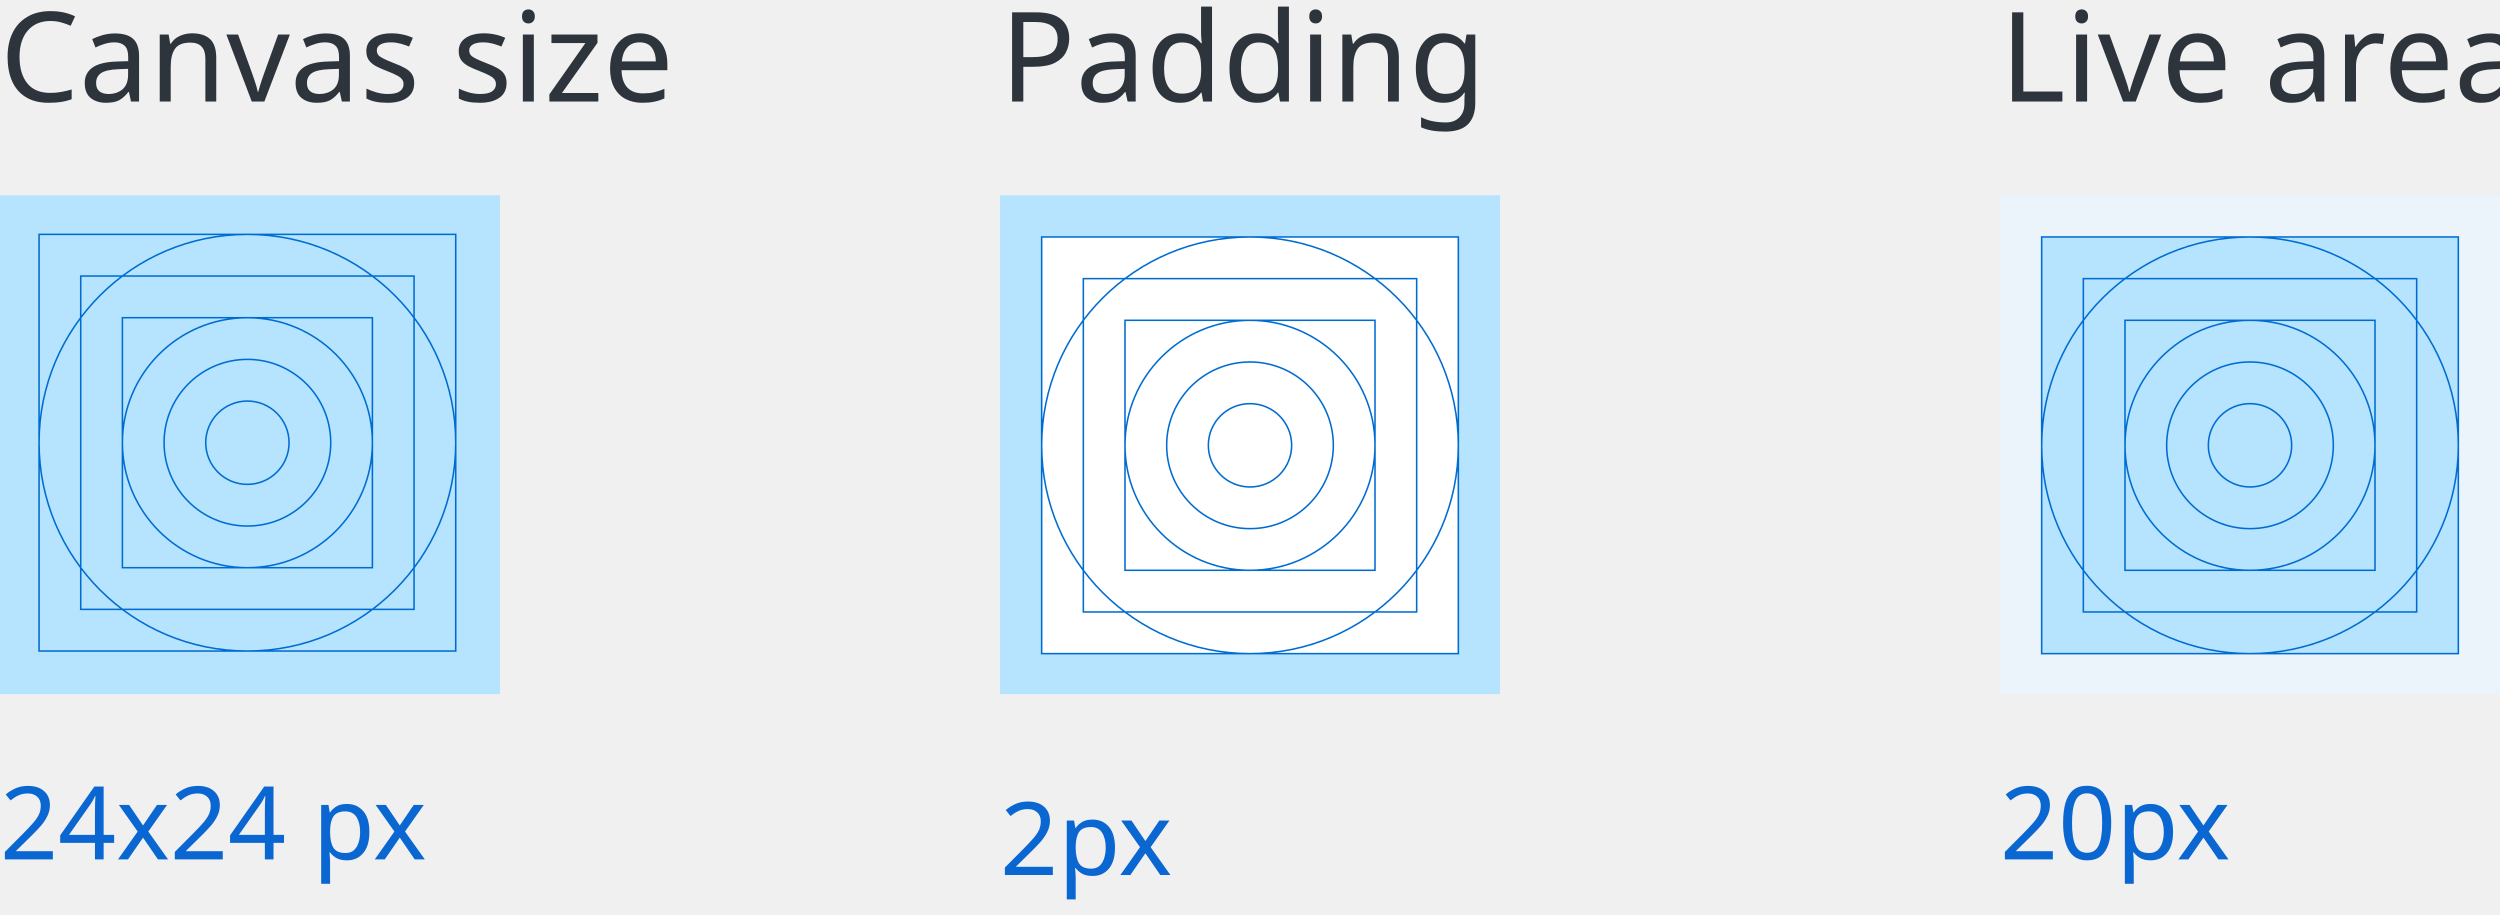
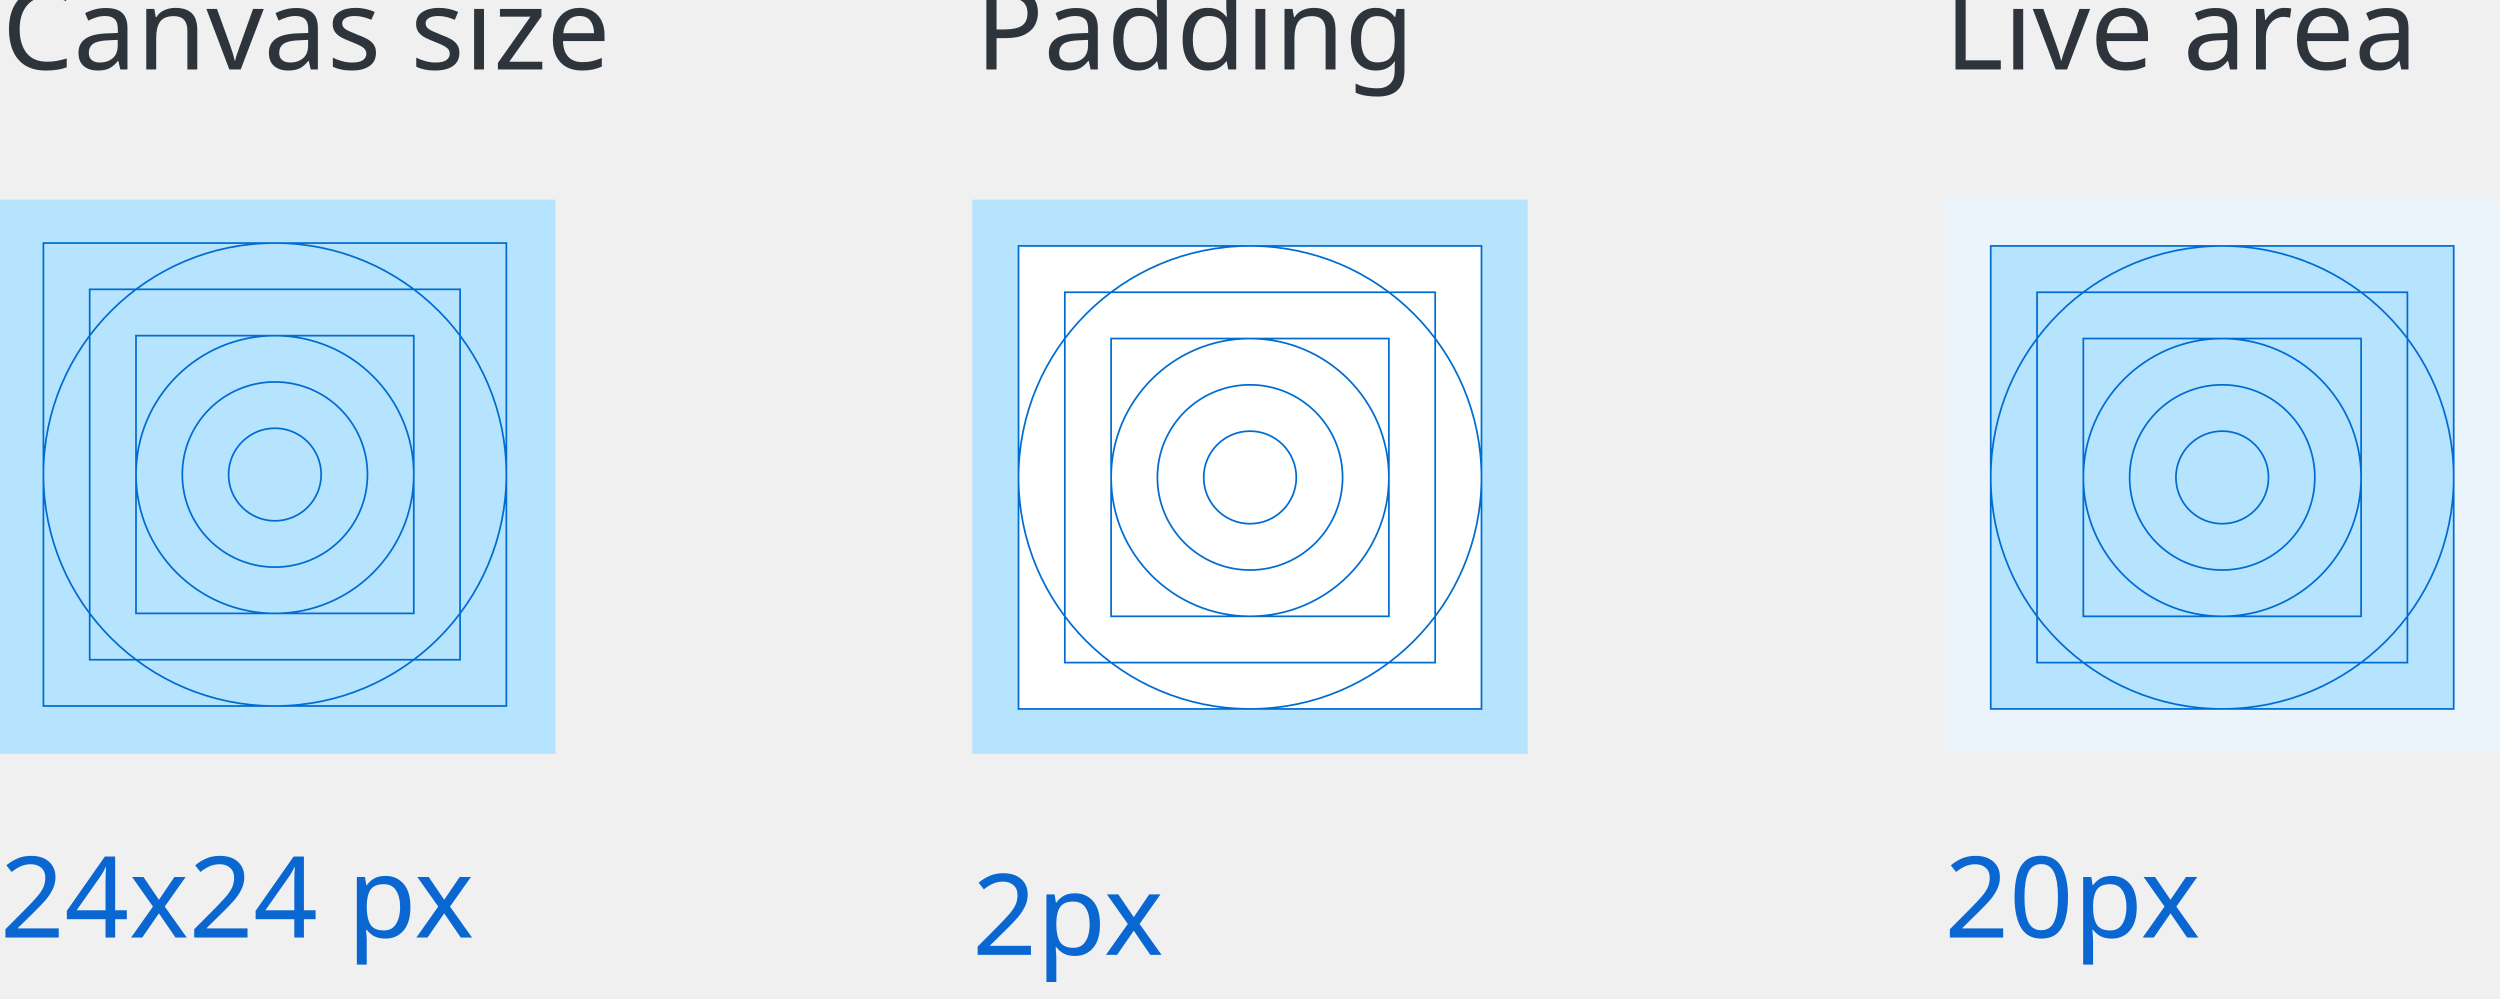
- <svg xmlns="http://www.w3.org/2000/svg" width="320px" height="117px" viewBox="0 0 320 117" version="1.1">
-   <g id="Conteúdo-site" stroke="none" stroke-width="1" fill="none" fill-rule="evenodd">
-     <g id="Iconography---Usage" transform="translate(-336, -599)">
-       <g id="Canvas---Padding---Live-area" transform="translate(336, 550)">
-         <g id="Group-6" transform="translate(0, 46)">
-           <polygon id="Fill-1" fill="#EBF4FA" points="256 91.84 320 91.84 320 28 256 28" />
-           <polygon id="Fill-3" fill="#B6E4FF" points="261.333 86.667 314.667 86.667 314.667 33.333 261.333 33.333" />
-           <path d="M261.333,86.667 L314.667,86.667 L314.667,33.333 L261.333,33.333 L261.333,86.667 Z M266.667,81.333 L309.333,81.333 L309.333,38.667 L266.667,38.667 L266.667,81.333 Z M272,76 L304,76 L304,44 L272,44 L272,76 Z M288,76 C296.837,76 304,68.837 304,60 C304,51.163 296.837,44 288,44 C279.163,44 272,51.163 272,60 C272,68.837 279.163,76 288,76 Z M288,70.667 C293.891,70.667 298.667,65.891 298.667,60 C298.667,54.109 293.891,49.333 288,49.333 C282.109,49.333 277.333,54.109 277.333,60 C277.333,65.891 282.109,70.667 288,70.667 Z M288,65.333 C290.947,65.333 293.333,62.947 293.333,60 C293.333,57.053 290.947,54.667 288,54.667 C285.053,54.667 282.667,57.053 282.667,60 C282.667,62.947 285.053,65.333 288,65.333 Z M288,86.667 C302.728,86.667 314.667,74.728 314.667,60 C314.667,45.272 302.728,33.333 288,33.333 C273.272,33.333 261.333,45.272 261.333,60 C261.333,74.728 273.272,86.667 288,86.667 Z" id="Stroke-5" stroke="#006CD1" stroke-width="0.2" />
-           <text id="20px" font-family="IBMPlexSans, IBM Plex Sans" font-size="13" font-weight="normal" line-spacing="19.5" fill="#0A67D1">
-             <tspan x="256" y="113">20px</tspan>
-           </text>
-           <polygon id="Fill-1" fill="#B6E4FF" points="128 91.84 192 91.84 192 28 128 28" />
-           <polygon id="Fill-3" fill="#FFFFFF" points="133.333 86.667 186.667 86.667 186.667 33.333 133.333 33.333" />
-           <path d="M133.333,86.667 L186.667,86.667 L186.667,33.333 L133.333,33.333 L133.333,86.667 Z M138.667,81.333 L181.333,81.333 L181.333,38.667 L138.667,38.667 L138.667,81.333 Z M144,76 L176,76 L176,44 L144,44 L144,76 Z M160,76 C168.837,76 176,68.837 176,60 C176,51.163 168.837,44 160,44 C151.163,44 144,51.163 144,60 C144,68.837 151.163,76 160,76 Z M160,70.667 C165.891,70.667 170.667,65.891 170.667,60 C170.667,54.109 165.891,49.333 160,49.333 C154.109,49.333 149.333,54.109 149.333,60 C149.333,65.891 154.109,70.667 160,70.667 Z M160,65.333 C162.947,65.333 165.333,62.947 165.333,60 C165.333,57.053 162.947,54.667 160,54.667 C157.053,54.667 154.667,57.053 154.667,60 C154.667,62.947 157.053,65.333 160,65.333 Z M160,86.667 C174.728,86.667 186.667,74.728 186.667,60 C186.667,45.272 174.728,33.333 160,33.333 C145.272,33.333 133.333,45.272 133.333,60 C133.333,74.728 145.272,86.667 160,86.667 Z" id="Stroke-5" stroke="#006CD1" stroke-width="0.2" />
-           <text id="2px" font-family="IBMPlexSans, IBM Plex Sans" font-size="13" font-weight="normal" line-spacing="19.5" fill="#0A67D1">
-             <tspan x="128" y="115">2px</tspan>
-           </text>
+ <svg xmlns="http://www.w3.org/2000/svg" width="288px" height="115px" viewBox="0 0 288 115" version="1.1">
+   <g id="Pages" stroke="none" stroke-width="1" fill="none" fill-rule="evenodd">
+     <g id="Images---Light" transform="translate(-243, -831)">
+       <g id="Live-area" transform="translate(243, 826)">
+         <g id="Group-2">
+           <polygon id="Fill-1" fill="#EBF4FA" points="224 91.84 288 91.84 288 28 224 28" />
+           <polygon id="Fill-3" fill="#B6E4FF" points="229.333 86.667 282.667 86.667 282.667 33.333 229.333 33.333" />
+           <path d="M229.333,86.667 L282.667,86.667 L282.667,33.333 L229.333,33.333 L229.333,86.667 Z M234.667,81.333 L277.333,81.333 L277.333,38.667 L234.667,38.667 L234.667,81.333 Z M240,76 L272,76 L272,44 L240,44 L240,76 Z M256,76 C264.837,76 272,68.837 272,60 C272,51.163 264.837,44 256,44 C247.163,44 240,51.163 240,60 C240,68.837 247.163,76 256,76 Z M256,70.667 C261.891,70.667 266.667,65.891 266.667,60 C266.667,54.109 261.891,49.333 256,49.333 C250.109,49.333 245.333,54.109 245.333,60 C245.333,65.891 250.109,70.667 256,70.667 Z M256,65.333 C258.947,65.333 261.333,62.947 261.333,60 C261.333,57.053 258.947,54.667 256,54.667 C253.053,54.667 250.667,57.053 250.667,60 C250.667,62.947 253.053,65.333 256,65.333 Z M256,86.667 C270.728,86.667 282.667,74.728 282.667,60 C282.667,45.272 270.728,33.333 256,33.333 C241.272,33.333 229.333,45.272 229.333,60 C229.333,74.728 241.272,86.667 256,86.667 Z" id="Stroke-5" stroke="#006CD1" stroke-width="0.2" />
+           <polygon id="Fill-1" fill="#B6E4FF" points="112 91.84 176 91.84 176 28 112 28" />
+           <polygon id="Fill-3" fill="#FFFFFF" points="117.333 86.667 170.667 86.667 170.667 33.333 117.333 33.333" />
+           <path d="M117.333,86.667 L170.667,86.667 L170.667,33.333 L117.333,33.333 L117.333,86.667 Z M122.667,81.333 L165.333,81.333 L165.333,38.667 L122.667,38.667 L122.667,81.333 Z M128,76 L160,76 L160,44 L128,44 L128,76 Z M144,76 C152.837,76 160,68.837 160,60 C160,51.163 152.837,44 144,44 C135.163,44 128,51.163 128,60 C128,68.837 135.163,76 144,76 Z M144,70.667 C149.891,70.667 154.667,65.891 154.667,60 C154.667,54.109 149.891,49.333 144,49.333 C138.109,49.333 133.333,54.109 133.333,60 C133.333,65.891 138.109,70.667 144,70.667 Z M144,65.333 C146.947,65.333 149.333,62.947 149.333,60 C149.333,57.053 146.947,54.667 144,54.667 C141.053,54.667 138.667,57.053 138.667,60 C138.667,62.947 141.053,65.333 144,65.333 Z M144,86.667 C158.728,86.667 170.667,74.728 170.667,60 C170.667,45.272 158.728,33.333 144,33.333 C129.272,33.333 117.333,45.272 117.333,60 C117.333,74.728 129.272,86.667 144,86.667 Z" id="Stroke-5" stroke="#006CD1" stroke-width="0.2" />
          <polygon id="Fill-1" fill="#B6E4FF" points="0 91.84 64 91.84 64 28 0 28" />
          <path d="M5,86.333 L58.333,86.333 L58.333,33 L5,33 L5,86.333 Z M10.333,81 L53,81 L53,38.333 L10.333,38.333 L10.333,81 Z M15.667,75.667 L47.667,75.667 L47.667,43.667 L15.667,43.667 L15.667,75.667 Z M31.667,75.667 C40.504,75.667 47.667,68.504 47.667,59.667 C47.667,50.829 40.504,43.667 31.667,43.667 C22.829,43.667 15.667,50.829 15.667,59.667 C15.667,68.504 22.829,75.667 31.667,75.667 Z M31.667,70.333 C37.557,70.333 42.333,65.557 42.333,59.667 C42.333,53.776 37.557,49 31.667,49 C25.776,49 21,53.776 21,59.667 C21,65.557 25.776,70.333 31.667,70.333 Z M31.667,65 C34.613,65 37,62.613 37,59.667 C37,56.72 34.613,54.333 31.667,54.333 C28.72,54.333 26.333,56.72 26.333,59.667 C26.333,62.613 28.72,65 31.667,65 Z M31.667,86.333 C46.395,86.333 58.333,74.395 58.333,59.667 C58.333,44.939 46.395,33 31.667,33 C16.939,33 5,44.939 5,59.667 C5,74.395 16.939,86.333 31.667,86.333 Z" id="Stroke-3" stroke="#006CD1" stroke-width="0.2" />
          <text id="24x24-px" font-family="IBMPlexSans, IBM Plex Sans" font-size="13" font-weight="normal" line-spacing="19.5" fill="#0A67D1">
            <tspan x="0" y="113">24x24 px</tspan>
          </text>
-           <text id="Canvas-size" font-family="IBMPlexSans, IBM Plex Sans" font-size="16" font-weight="normal" line-spacing="19.5" fill="#2D343B">
-             <tspan x="0" y="16">Canvas size</tspan>
+           <text id="2px" font-family="IBMPlexSans, IBM Plex Sans" font-size="13" font-weight="normal" line-spacing="19.5" fill="#0A67D1">
+             <tspan x="112" y="115">2px</tspan>
          </text>
-           <text id="Padding" font-family="IBMPlexSans, IBM Plex Sans" font-size="16" font-weight="normal" line-spacing="19.5" fill="#2D343B">
-             <tspan x="128" y="16">Padding</tspan>
+           <text id="20px" font-family="IBMPlexSans, IBM Plex Sans" font-size="13" font-weight="normal" line-spacing="19.5" fill="#0A67D1">
+             <tspan x="224" y="113">20px</tspan>
          </text>
-           <text id="Live-area" font-family="IBMPlexSans, IBM Plex Sans" font-size="16" font-weight="normal" line-spacing="19.5" fill="#2D343B">
-             <tspan x="256" y="16">Live area</tspan>
+           <text id="Canvas-size" font-family="IBMPlexSans, IBM Plex Sans" font-size="13" font-weight="normal" line-spacing="19.5" fill="#2D343B">
+             <tspan x="0.233" y="13">Canvas size</tspan>
+           </text>
+           <text id="Padding" font-family="IBMPlexSans, IBM Plex Sans" font-size="13" font-weight="normal" line-spacing="19.5" fill="#2D343B">
+             <tspan x="112.366" y="13">Padding</tspan>
+           </text>
+           <text id="Live-area" font-family="IBMPlexSans, IBM Plex Sans" font-size="13" font-weight="normal" line-spacing="19.5" fill="#2D343B">
+             <tspan x="224.006" y="13">Live area</tspan>
          </text>
        </g>
      </g>
    </g>
  </g>
</svg>
